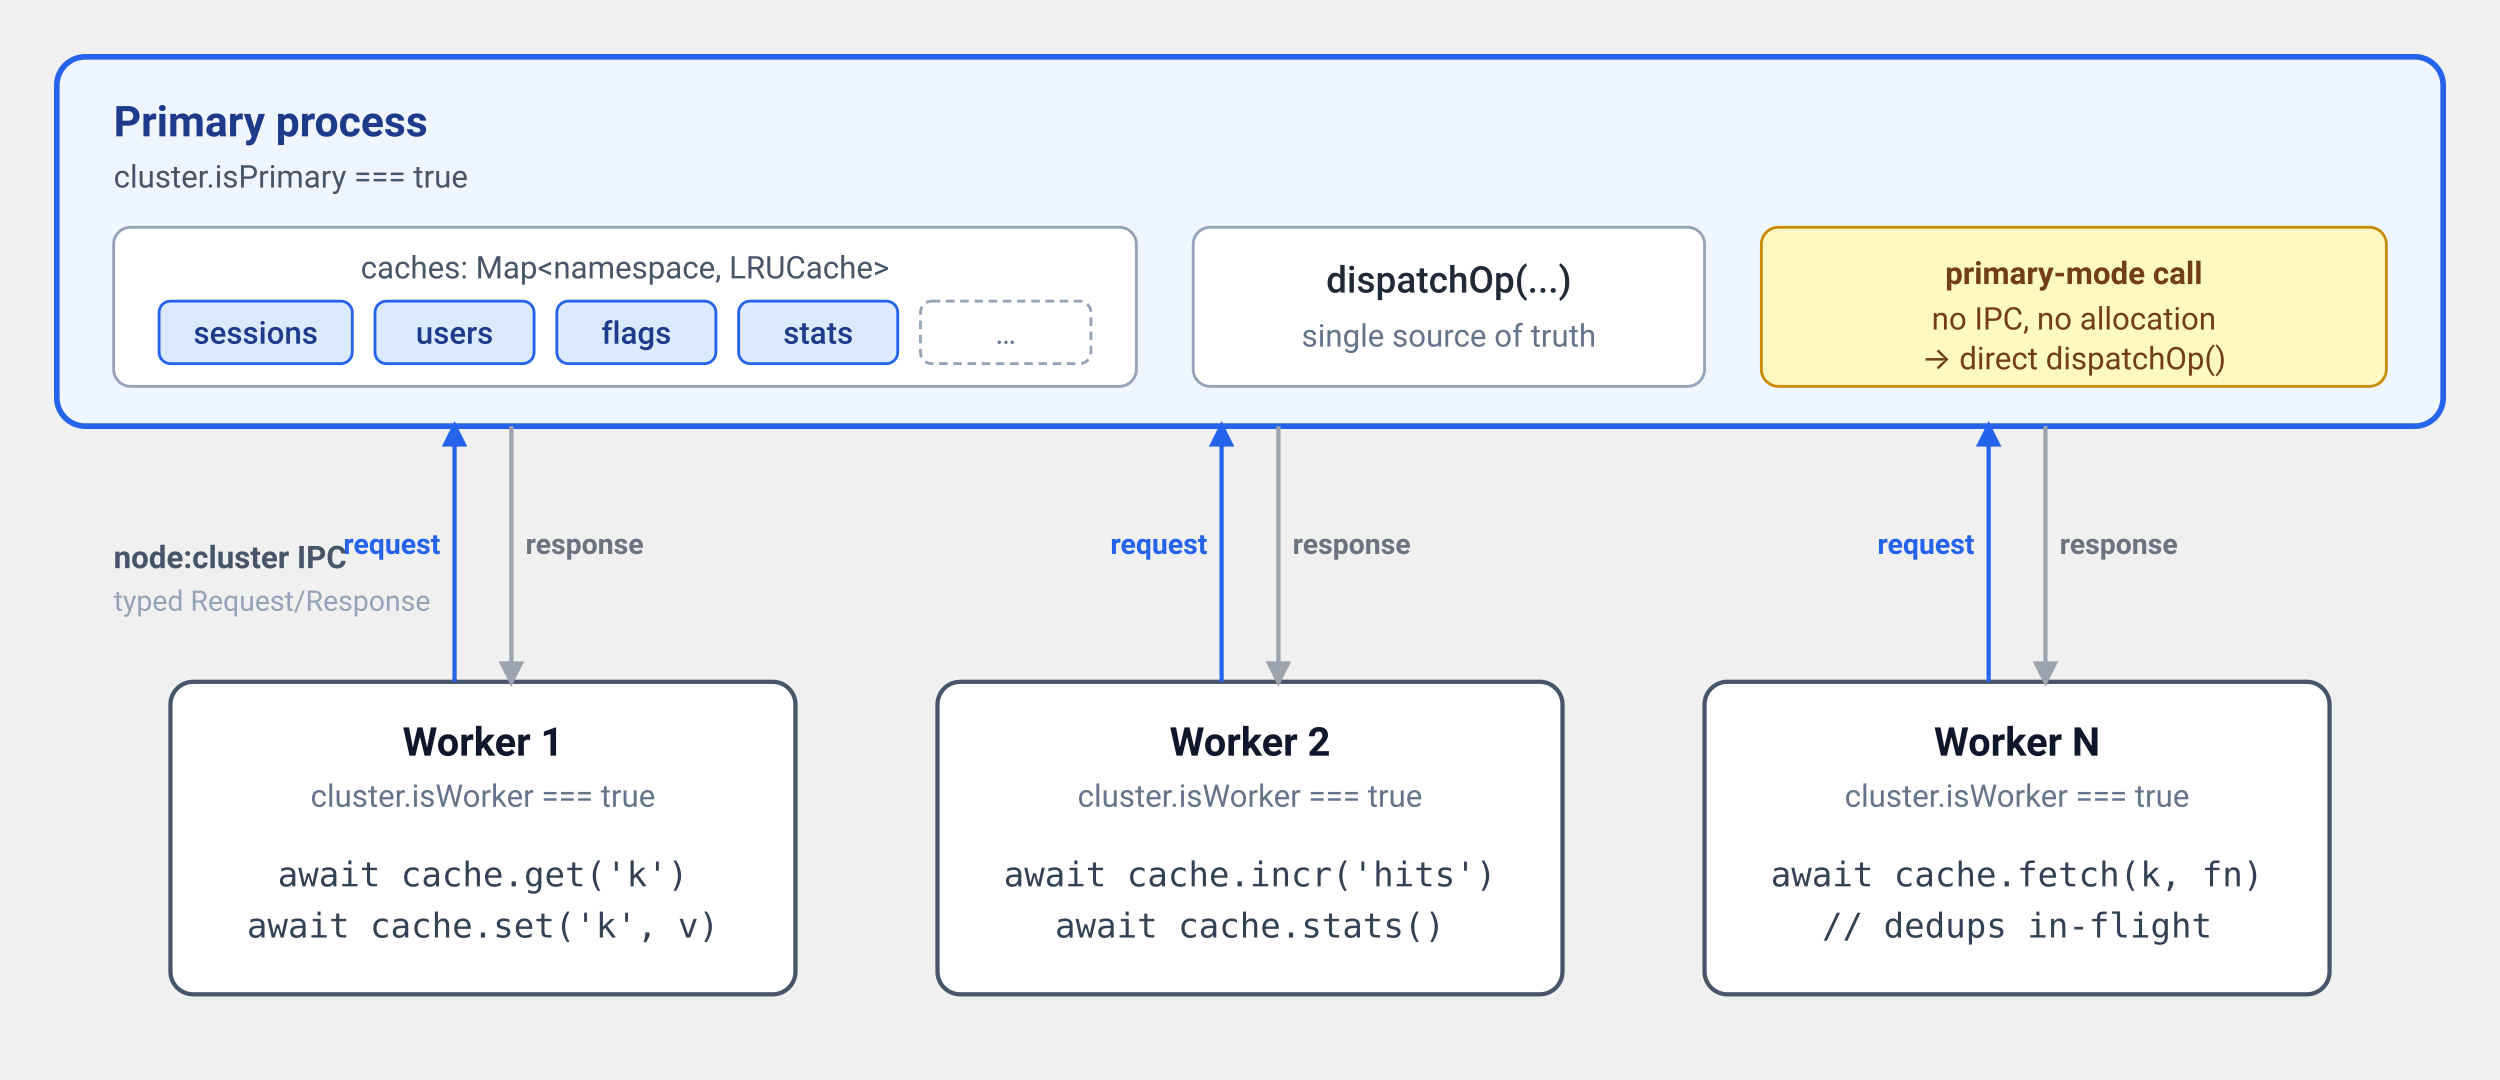
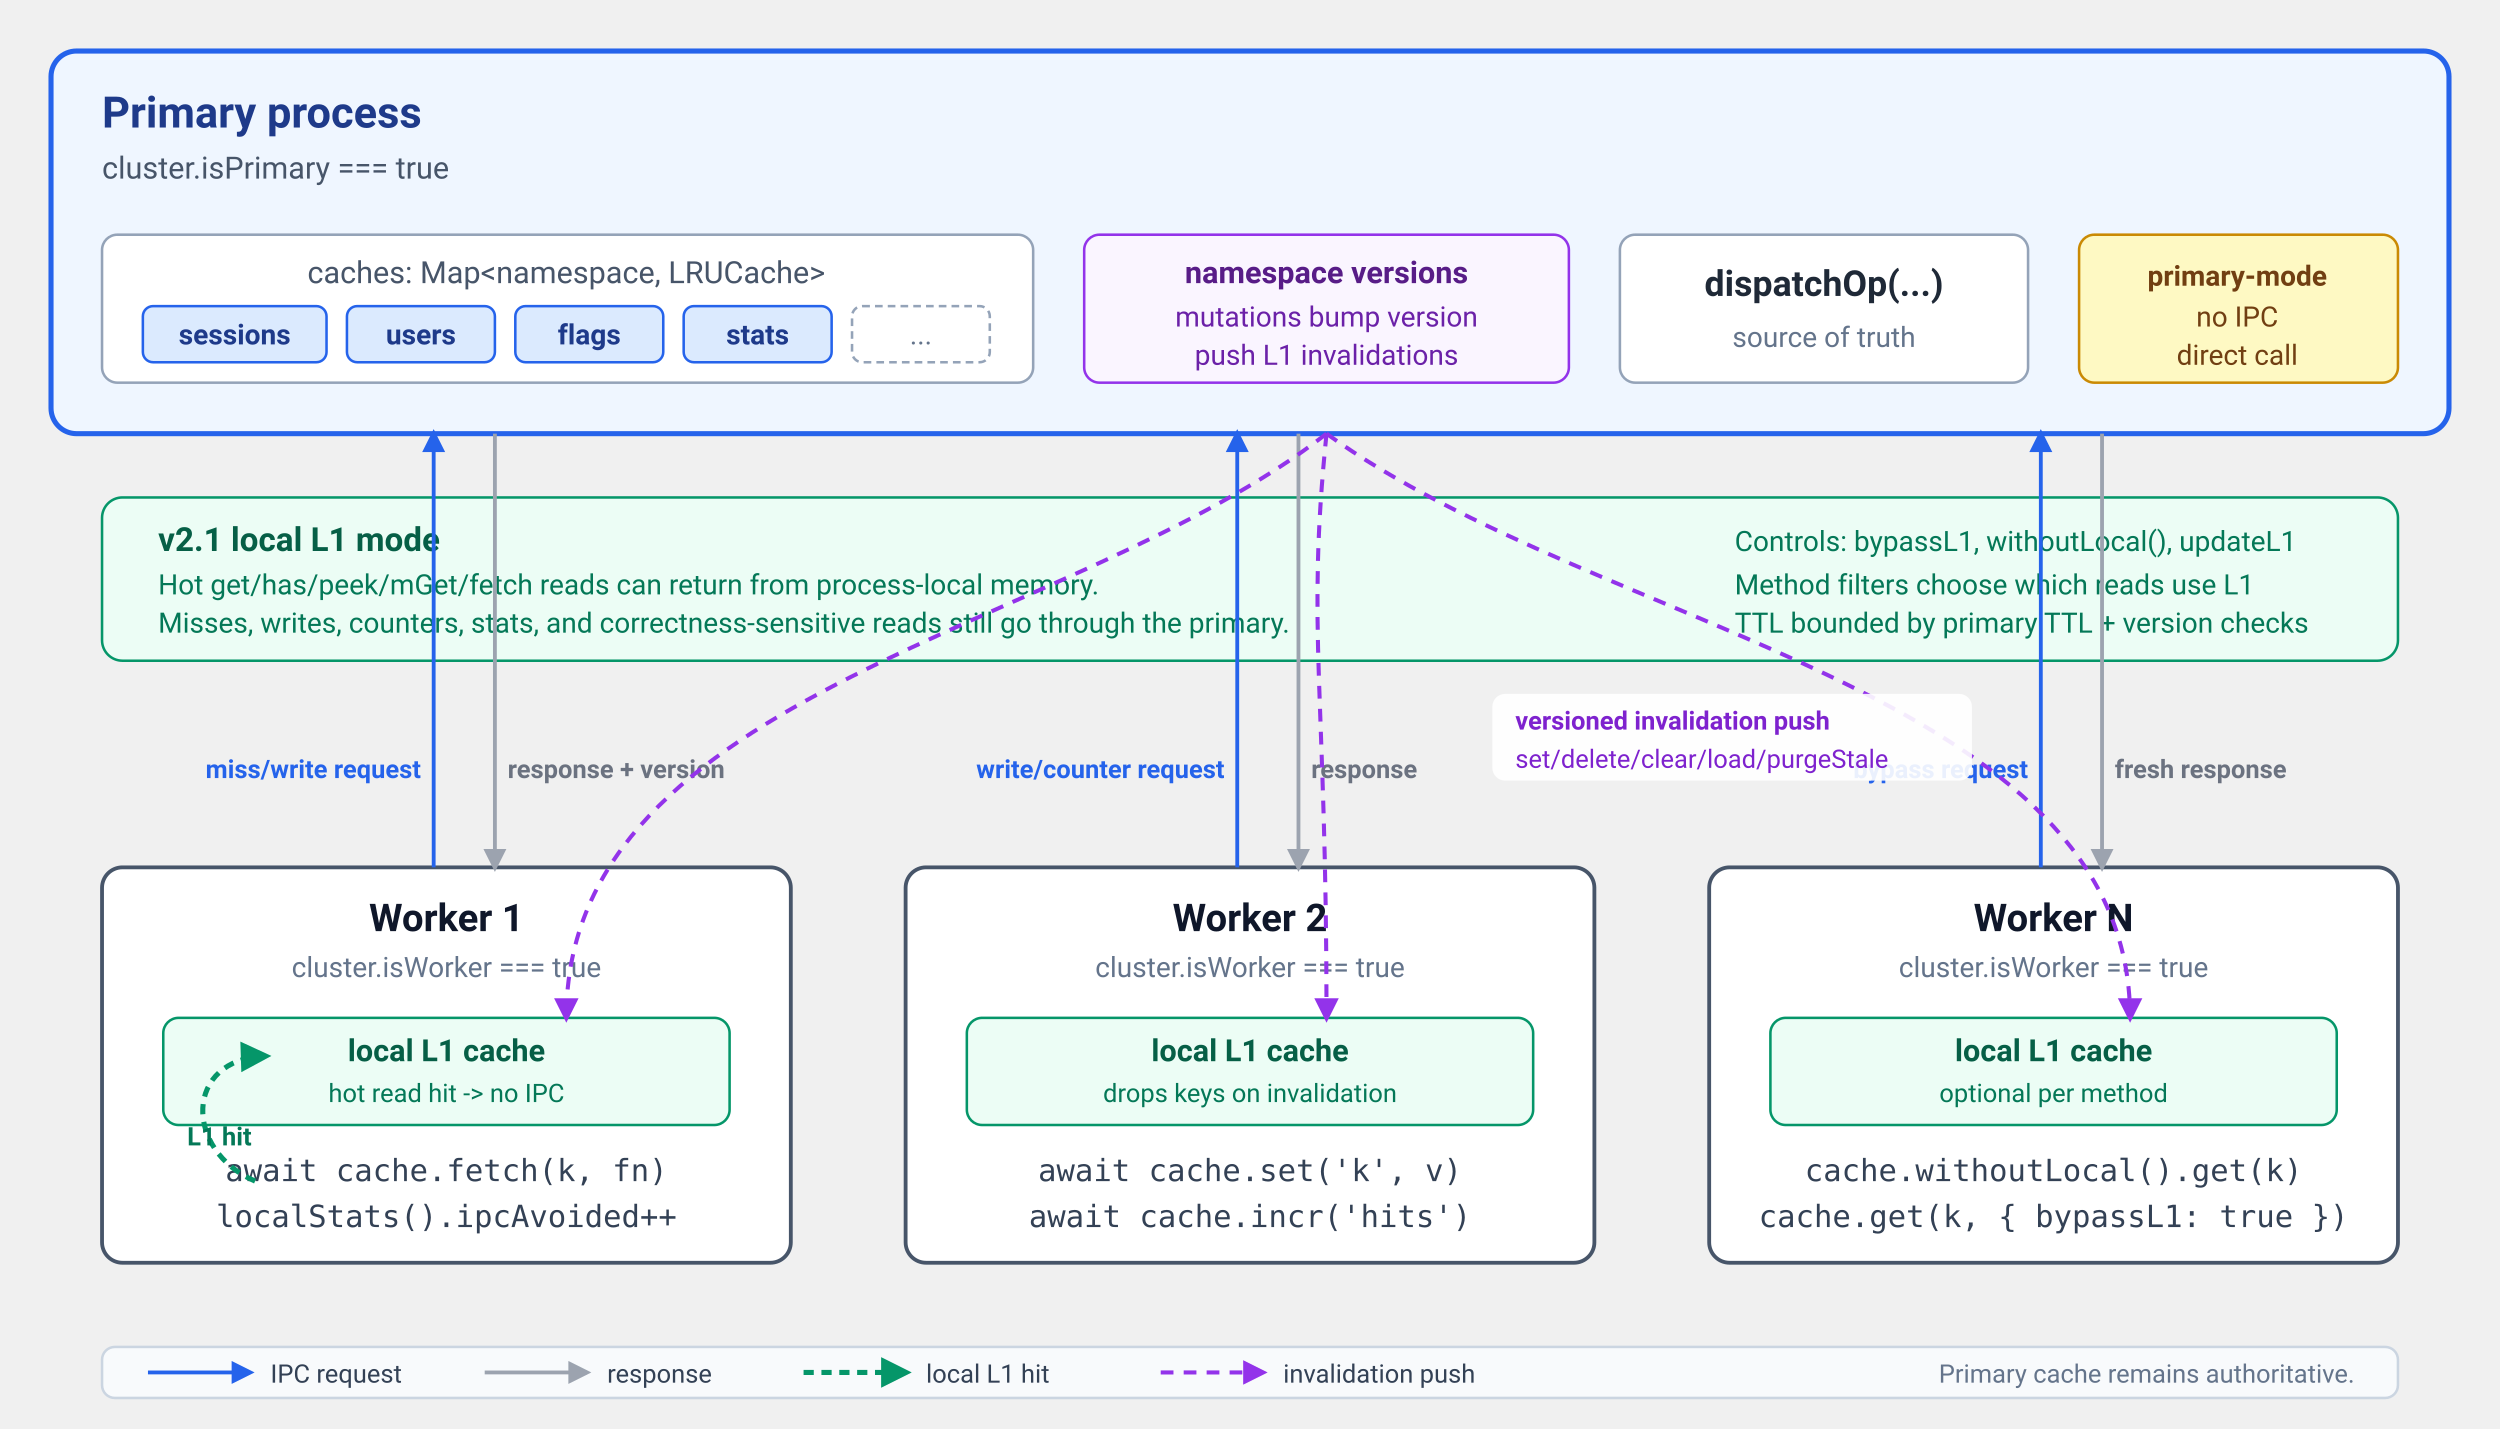
- <svg xmlns="http://www.w3.org/2000/svg" viewBox="0 0 880 380" width="880" height="380" font-family="ui-sans-serif, system-ui, -apple-system, Segoe UI, Roboto, sans-serif">
+ <svg xmlns="http://www.w3.org/2000/svg" viewBox="0 0 980 560" width="980" height="560" font-family="ui-sans-serif, system-ui, -apple-system, Segoe UI, Roboto, sans-serif">
  <defs>
-     <marker id="arr" viewBox="0 0 10 10" refX="8" refY="5" markerWidth="6" markerHeight="6" orient="auto">
+     <marker id="request-arrow" viewBox="0 0 10 10" refX="8" refY="5" markerWidth="6" markerHeight="6" orient="auto">
      <path d="M0 0 L10 5 L0 10 z" fill="#2563eb" />
    </marker>
-     <marker id="arr-down" viewBox="0 0 10 10" refX="8" refY="5" markerWidth="6" markerHeight="6" orient="auto">
+     <marker id="response-arrow" viewBox="0 0 10 10" refX="8" refY="5" markerWidth="6" markerHeight="6" orient="auto">
      <path d="M0 0 L10 5 L0 10 z" fill="#9ca3af" />
    </marker>
+     <marker id="l1-arrow" viewBox="0 0 10 10" refX="8" refY="5" markerWidth="6" markerHeight="6" orient="auto">
+       <path d="M0 0 L10 5 L0 10 z" fill="#059669" />
+     </marker>
+     <marker id="invalidate-arrow" viewBox="0 0 10 10" refX="8" refY="5" markerWidth="6" markerHeight="6" orient="auto">
+       <path d="M0 0 L10 5 L0 10 z" fill="#9333ea" />
+     </marker>
  </defs>
-   <rect x="20" y="20" width="840" height="130" rx="10" fill="#eff6ff" stroke="#2563eb" stroke-width="2" />
-   <text x="40" y="48" font-size="15" font-weight="600" fill="#1e3a8a">Primary process</text>
-   <text x="40" y="66" font-size="11" fill="#475569">cluster.isPrimary === true</text>
-   <rect x="40" y="80" width="360" height="56" rx="6" fill="#ffffff" stroke="#94a3b8" />
-   <text x="220" y="98" text-anchor="middle" font-size="11" fill="#475569">caches: Map&lt;namespace, LRUCache&gt;</text>
-   <rect x="56" y="106" width="68" height="22" rx="4" fill="#dbeafe" stroke="#2563eb" />
-   <text x="90" y="121" text-anchor="middle" font-size="11" fill="#1e3a8a" font-weight="500">sessions</text>
-   <rect x="132" y="106" width="56" height="22" rx="4" fill="#dbeafe" stroke="#2563eb" />
-   <text x="160" y="121" text-anchor="middle" font-size="11" fill="#1e3a8a" font-weight="500">users</text>
-   <rect x="196" y="106" width="56" height="22" rx="4" fill="#dbeafe" stroke="#2563eb" />
-   <text x="224" y="121" text-anchor="middle" font-size="11" fill="#1e3a8a" font-weight="500">flags</text>
-   <rect x="260" y="106" width="56" height="22" rx="4" fill="#dbeafe" stroke="#2563eb" />
-   <text x="288" y="121" text-anchor="middle" font-size="11" fill="#1e3a8a" font-weight="500">stats</text>
-   <rect x="324" y="106" width="60" height="22" rx="4" fill="#ffffff" stroke="#94a3b8" stroke-dasharray="3,2" />
-   <text x="354" y="121" text-anchor="middle" font-size="11" fill="#64748b">…</text>
-   <rect x="420" y="80" width="180" height="56" rx="6" fill="#ffffff" stroke="#94a3b8" />
-   <text x="510" y="103" text-anchor="middle" font-size="13" font-weight="500" fill="#1f2937">dispatchOp(...)</text>
-   <text x="510" y="122" text-anchor="middle" font-size="11" fill="#64748b">single source of truth</text>
-   <rect x="620" y="80" width="220" height="56" rx="6" fill="#fef9c3" stroke="#ca8a04" />
-   <text x="730" y="100" text-anchor="middle" font-size="11" font-weight="600" fill="#713f12">primary-mode call</text>
-   <text x="730" y="116" text-anchor="middle" font-size="11" fill="#713f12">no IPC, no allocation</text>
-   <text x="730" y="130" text-anchor="middle" font-size="11" fill="#713f12">→ direct dispatchOp()</text>
+   <rect x="20" y="20" width="940" height="150" rx="10" fill="#eff6ff" stroke="#2563eb" stroke-width="2" />
+   <text x="40" y="50" font-size="17" font-weight="700" fill="#1e3a8a">Primary process</text>
+   <text x="40" y="70" font-size="12" fill="#475569">cluster.isPrimary === true</text>
+   <rect x="40" y="92" width="365" height="58" rx="6" fill="#ffffff" stroke="#94a3b8" />
+   <text x="222" y="111" text-anchor="middle" font-size="12" fill="#475569">caches: Map&lt;namespace, LRUCache&gt;</text>
+   <rect x="56" y="120" width="72" height="22" rx="4" fill="#dbeafe" stroke="#2563eb" />
+   <text x="92" y="135" text-anchor="middle" font-size="11" fill="#1e3a8a" font-weight="600">sessions</text>
+   <rect x="136" y="120" width="58" height="22" rx="4" fill="#dbeafe" stroke="#2563eb" />
+   <text x="165" y="135" text-anchor="middle" font-size="11" fill="#1e3a8a" font-weight="600">users</text>
+   <rect x="202" y="120" width="58" height="22" rx="4" fill="#dbeafe" stroke="#2563eb" />
+   <text x="231" y="135" text-anchor="middle" font-size="11" fill="#1e3a8a" font-weight="600">flags</text>
+   <rect x="268" y="120" width="58" height="22" rx="4" fill="#dbeafe" stroke="#2563eb" />
+   <text x="297" y="135" text-anchor="middle" font-size="11" fill="#1e3a8a" font-weight="600">stats</text>
+   <rect x="334" y="120" width="54" height="22" rx="4" fill="#ffffff" stroke="#94a3b8" stroke-dasharray="3,2" />
+   <text x="361" y="135" text-anchor="middle" font-size="11" fill="#64748b">...</text>
+   <rect x="425" y="92" width="190" height="58" rx="6" fill="#faf5ff" stroke="#9333ea" />
+   <text x="520" y="111" text-anchor="middle" font-size="12" font-weight="700" fill="#581c87">namespace versions</text>
+   <text x="520" y="128" text-anchor="middle" font-size="11" fill="#6b21a8">mutations bump version</text>
+   <text x="520" y="143" text-anchor="middle" font-size="11" fill="#6b21a8">push L1 invalidations</text>
+   <rect x="635" y="92" width="160" height="58" rx="6" fill="#ffffff" stroke="#94a3b8" />
+   <text x="715" y="116" text-anchor="middle" font-size="14" font-weight="700" fill="#1f2937">dispatchOp(...)</text>
+   <text x="715" y="136" text-anchor="middle" font-size="11" fill="#64748b">source of truth</text>
+   <rect x="815" y="92" width="125" height="58" rx="6" fill="#fef9c3" stroke="#ca8a04" />
+   <text x="877" y="112" text-anchor="middle" font-size="11" font-weight="700" fill="#713f12">primary-mode</text>
+   <text x="877" y="128" text-anchor="middle" font-size="11" fill="#713f12">no IPC</text>
+   <text x="877" y="143" text-anchor="middle" font-size="11" fill="#713f12">direct call</text>
+   <rect x="40" y="195" width="900" height="64" rx="8" fill="#ecfdf5" stroke="#059669" />
+   <text x="62" y="216" font-size="13" font-weight="700" fill="#065f46">v2.1 local L1 mode</text>
+   <text x="62" y="233" font-size="11" fill="#047857">Hot get/has/peek/mGet/fetch reads can return from process-local memory.</text>
+   <text x="62" y="248" font-size="11" fill="#047857">Misses, writes, counters, stats, and correctness-sensitive reads still go through the primary.</text>
+   <text x="680" y="216" font-size="11" fill="#047857">Controls: bypassL1, withoutLocal(), updateL1</text>
+   <text x="680" y="233" font-size="11" fill="#047857">Method filters choose which reads use L1</text>
+   <text x="680" y="248" font-size="11" fill="#047857">TTL bounded by primary TTL + version checks</text>
  <g>
-     <rect x="60" y="240" width="220" height="110" rx="8" fill="#ffffff" stroke="#475569" stroke-width="1.5" />
-     <text x="170" y="266" text-anchor="middle" font-size="14" font-weight="600" fill="#0f172a">Worker 1</text>
-     <text x="170" y="284" text-anchor="middle" font-size="11" fill="#64748b">cluster.isWorker === true</text>
-     <text x="170" y="312" text-anchor="middle" font-size="12" font-family="ui-monospace, monospace" fill="#334155">await cache.get('k')</text>
-     <text x="170" y="330" text-anchor="middle" font-size="12" font-family="ui-monospace, monospace" fill="#334155">await cache.set('k', v)</text>
+     <rect x="40" y="340" width="270" height="155" rx="8" fill="#ffffff" stroke="#475569" stroke-width="1.5" />
+     <text x="175" y="365" text-anchor="middle" font-size="15" font-weight="700" fill="#0f172a">Worker 1</text>
+     <text x="175" y="383" text-anchor="middle" font-size="11" fill="#64748b">cluster.isWorker === true</text>
+     <rect x="64" y="399" width="222" height="42" rx="6" fill="#ecfdf5" stroke="#059669" />
+     <text x="175" y="416" text-anchor="middle" font-size="12" font-weight="700" fill="#065f46">local L1 cache</text>
+     <text x="175" y="432" text-anchor="middle" font-size="10" fill="#047857">hot read hit -&gt; no IPC</text>
+     <text x="175" y="463" text-anchor="middle" font-size="12" font-family="ui-monospace, monospace" fill="#334155">await cache.fetch(k, fn)</text>
+     <text x="175" y="481" text-anchor="middle" font-size="12" font-family="ui-monospace, monospace" fill="#334155">localStats().ipcAvoided++</text>
  </g>
  <g>
-     <rect x="330" y="240" width="220" height="110" rx="8" fill="#ffffff" stroke="#475569" stroke-width="1.5" />
-     <text x="440" y="266" text-anchor="middle" font-size="14" font-weight="600" fill="#0f172a">Worker 2</text>
-     <text x="440" y="284" text-anchor="middle" font-size="11" fill="#64748b">cluster.isWorker === true</text>
-     <text x="440" y="312" text-anchor="middle" font-size="12" font-family="ui-monospace, monospace" fill="#334155">await cache.incr('hits')</text>
-     <text x="440" y="330" text-anchor="middle" font-size="12" font-family="ui-monospace, monospace" fill="#334155">await cache.stats()</text>
+     <rect x="355" y="340" width="270" height="155" rx="8" fill="#ffffff" stroke="#475569" stroke-width="1.5" />
+     <text x="490" y="365" text-anchor="middle" font-size="15" font-weight="700" fill="#0f172a">Worker 2</text>
+     <text x="490" y="383" text-anchor="middle" font-size="11" fill="#64748b">cluster.isWorker === true</text>
+     <rect x="379" y="399" width="222" height="42" rx="6" fill="#ecfdf5" stroke="#059669" />
+     <text x="490" y="416" text-anchor="middle" font-size="12" font-weight="700" fill="#065f46">local L1 cache</text>
+     <text x="490" y="432" text-anchor="middle" font-size="10" fill="#047857">drops keys on invalidation</text>
+     <text x="490" y="463" text-anchor="middle" font-size="12" font-family="ui-monospace, monospace" fill="#334155">await cache.set('k', v)</text>
+     <text x="490" y="481" text-anchor="middle" font-size="12" font-family="ui-monospace, monospace" fill="#334155">await cache.incr('hits')</text>
  </g>
  <g>
-     <rect x="600" y="240" width="220" height="110" rx="8" fill="#ffffff" stroke="#475569" stroke-width="1.5" />
-     <text x="710" y="266" text-anchor="middle" font-size="14" font-weight="600" fill="#0f172a">Worker N</text>
-     <text x="710" y="284" text-anchor="middle" font-size="11" fill="#64748b">cluster.isWorker === true</text>
-     <text x="710" y="312" text-anchor="middle" font-size="12" font-family="ui-monospace, monospace" fill="#334155">await cache.fetch(k, fn)</text>
-     <text x="710" y="330" text-anchor="middle" font-size="12" font-family="ui-monospace, monospace" fill="#334155">// dedups in-flight</text>
+     <rect x="670" y="340" width="270" height="155" rx="8" fill="#ffffff" stroke="#475569" stroke-width="1.5" />
+     <text x="805" y="365" text-anchor="middle" font-size="15" font-weight="700" fill="#0f172a">Worker N</text>
+     <text x="805" y="383" text-anchor="middle" font-size="11" fill="#64748b">cluster.isWorker === true</text>
+     <rect x="694" y="399" width="222" height="42" rx="6" fill="#ecfdf5" stroke="#059669" />
+     <text x="805" y="416" text-anchor="middle" font-size="12" font-weight="700" fill="#065f46">local L1 cache</text>
+     <text x="805" y="432" text-anchor="middle" font-size="10" fill="#047857">optional per method</text>
+     <text x="805" y="463" text-anchor="middle" font-size="12" font-family="ui-monospace, monospace" fill="#334155">cache.withoutLocal().get(k)</text>
+     <text x="805" y="481" text-anchor="middle" font-size="12" font-family="ui-monospace, monospace" fill="#334155">cache.get(k, { bypassL1: true })</text>
  </g>
-   <path d="M 160 240 L 160 150" stroke="#2563eb" stroke-width="1.5" fill="none" marker-end="url(#arr)" />
-   <path d="M 180 150 L 180 240" stroke="#9ca3af" stroke-width="1.5" fill="none" marker-end="url(#arr-down)" />
-   <path d="M 430 240 L 430 150" stroke="#2563eb" stroke-width="1.5" fill="none" marker-end="url(#arr)" />
-   <path d="M 450 150 L 450 240" stroke="#9ca3af" stroke-width="1.5" fill="none" marker-end="url(#arr-down)" />
-   <path d="M 700 240 L 700 150" stroke="#2563eb" stroke-width="1.5" fill="none" marker-end="url(#arr)" />
-   <path d="M 720 150 L 720 240" stroke="#9ca3af" stroke-width="1.5" fill="none" marker-end="url(#arr-down)" />
-   <text x="155" y="195" text-anchor="end" font-size="10" fill="#2563eb" font-weight="600">request</text>
-   <text x="185" y="195" text-anchor="start" font-size="10" fill="#6b7280" font-weight="600">response</text>
-   <text x="425" y="195" text-anchor="end" font-size="10" fill="#2563eb" font-weight="600">request</text>
-   <text x="455" y="195" text-anchor="start" font-size="10" fill="#6b7280" font-weight="600">response</text>
-   <text x="695" y="195" text-anchor="end" font-size="10" fill="#2563eb" font-weight="600">request</text>
-   <text x="725" y="195" text-anchor="start" font-size="10" fill="#6b7280" font-weight="600">response</text>
-   <text x="40" y="200" font-size="11" font-weight="600" fill="#475569">node:cluster IPC</text>
-   <text x="40" y="215" font-size="10" fill="#94a3b8">typed Request/Response</text>
+   <path d="M 170 340 L 170 170" stroke="#2563eb" stroke-width="1.5" fill="none" marker-end="url(#request-arrow)" />
+   <path d="M 194 170 L 194 340" stroke="#9ca3af" stroke-width="1.5" fill="none" marker-end="url(#response-arrow)" />
+   <path d="M 485 340 L 485 170" stroke="#2563eb" stroke-width="1.5" fill="none" marker-end="url(#request-arrow)" />
+   <path d="M 509 170 L 509 340" stroke="#9ca3af" stroke-width="1.5" fill="none" marker-end="url(#response-arrow)" />
+   <path d="M 800 340 L 800 170" stroke="#2563eb" stroke-width="1.5" fill="none" marker-end="url(#request-arrow)" />
+   <path d="M 824 170 L 824 340" stroke="#9ca3af" stroke-width="1.5" fill="none" marker-end="url(#response-arrow)" />
+   <text x="165" y="305" text-anchor="end" font-size="10" fill="#2563eb" font-weight="700">miss/write request</text>
+   <text x="199" y="305" text-anchor="start" font-size="10" fill="#6b7280" font-weight="700">response + version</text>
+   <text x="480" y="305" text-anchor="end" font-size="10" fill="#2563eb" font-weight="700">write/counter request</text>
+   <text x="514" y="305" text-anchor="start" font-size="10" fill="#6b7280" font-weight="700">response</text>
+   <text x="795" y="305" text-anchor="end" font-size="10" fill="#2563eb" font-weight="700">bypass request</text>
+   <text x="829" y="305" text-anchor="start" font-size="10" fill="#6b7280" font-weight="700">fresh response</text>
+   <path d="M 100 463 C 72 451 72 415 104 414" stroke="#059669" stroke-width="2" stroke-dasharray="4,3" fill="none" marker-end="url(#l1-arrow)" />
+   <text x="86" y="449" text-anchor="middle" font-size="10" font-weight="700" fill="#047857">L1 hit</text>
+   <path d="M 520 170 C 420 248 222 270 222 399" stroke="#9333ea" stroke-width="1.6" stroke-dasharray="5,4" fill="none" marker-end="url(#invalidate-arrow)" />
+   <path d="M 520 170 C 512 248 520 270 520 399" stroke="#9333ea" stroke-width="1.6" stroke-dasharray="5,4" fill="none" marker-end="url(#invalidate-arrow)" />
+   <path d="M 520 170 C 628 248 835 270 835 399" stroke="#9333ea" stroke-width="1.6" stroke-dasharray="5,4" fill="none" marker-end="url(#invalidate-arrow)" />
+   <rect x="585" y="272" width="188" height="34" rx="5" fill="#ffffff" opacity="0.9" />
+   <text x="594" y="286" font-size="10" font-weight="700" fill="#7e22ce">versioned invalidation push</text>
+   <text x="594" y="301" font-size="10" fill="#7e22ce">set/delete/clear/load/purgeStale</text>
+   <rect x="40" y="528" width="900" height="20" rx="5" fill="#f8fafc" stroke="#cbd5e1" />
+   <line x1="58" y1="538" x2="98" y2="538" stroke="#2563eb" stroke-width="1.5" marker-end="url(#request-arrow)" />
+   <text x="106" y="542" font-size="10" fill="#334155">IPC request</text>
+   <line x1="190" y1="538" x2="230" y2="538" stroke="#9ca3af" stroke-width="1.5" marker-end="url(#response-arrow)" />
+   <text x="238" y="542" font-size="10" fill="#334155">response</text>
+   <line x1="315" y1="538" x2="355" y2="538" stroke="#059669" stroke-width="2" stroke-dasharray="4,3" marker-end="url(#l1-arrow)" />
+   <text x="363" y="542" font-size="10" fill="#334155">local L1 hit</text>
+   <line x1="455" y1="538" x2="495" y2="538" stroke="#9333ea" stroke-width="1.6" stroke-dasharray="5,4" marker-end="url(#invalidate-arrow)" />
+   <text x="503" y="542" font-size="10" fill="#334155">invalidation push</text>
+   <text x="760" y="542" font-size="10" fill="#64748b">Primary cache remains authoritative.</text>
</svg>
